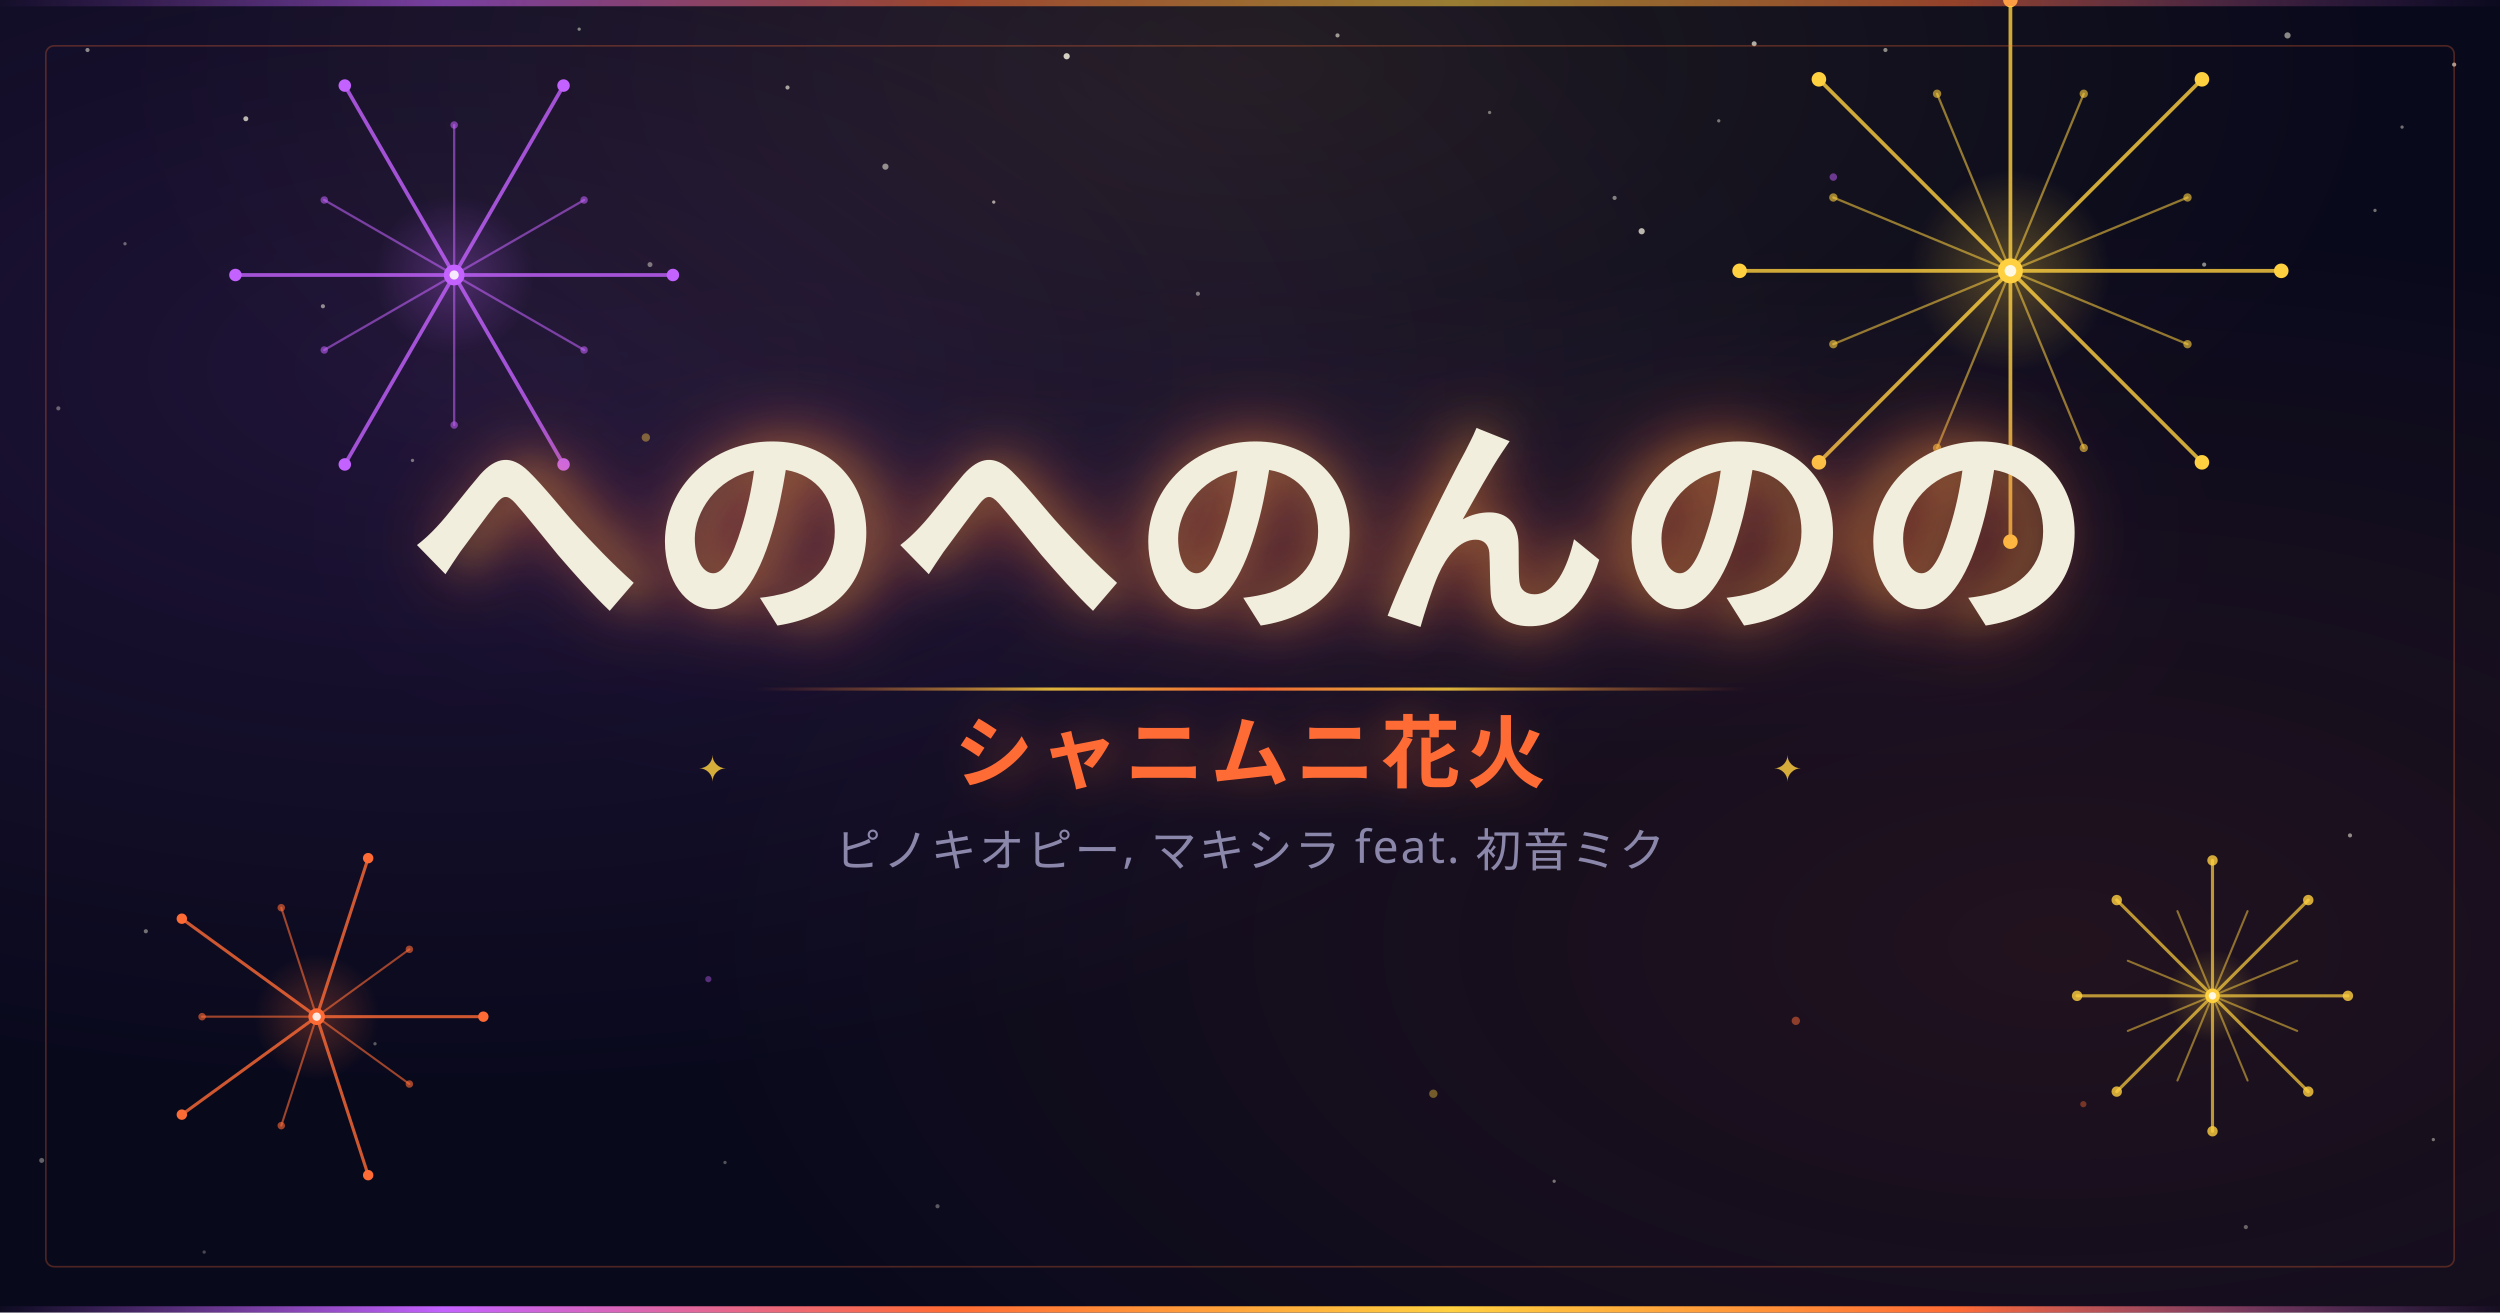
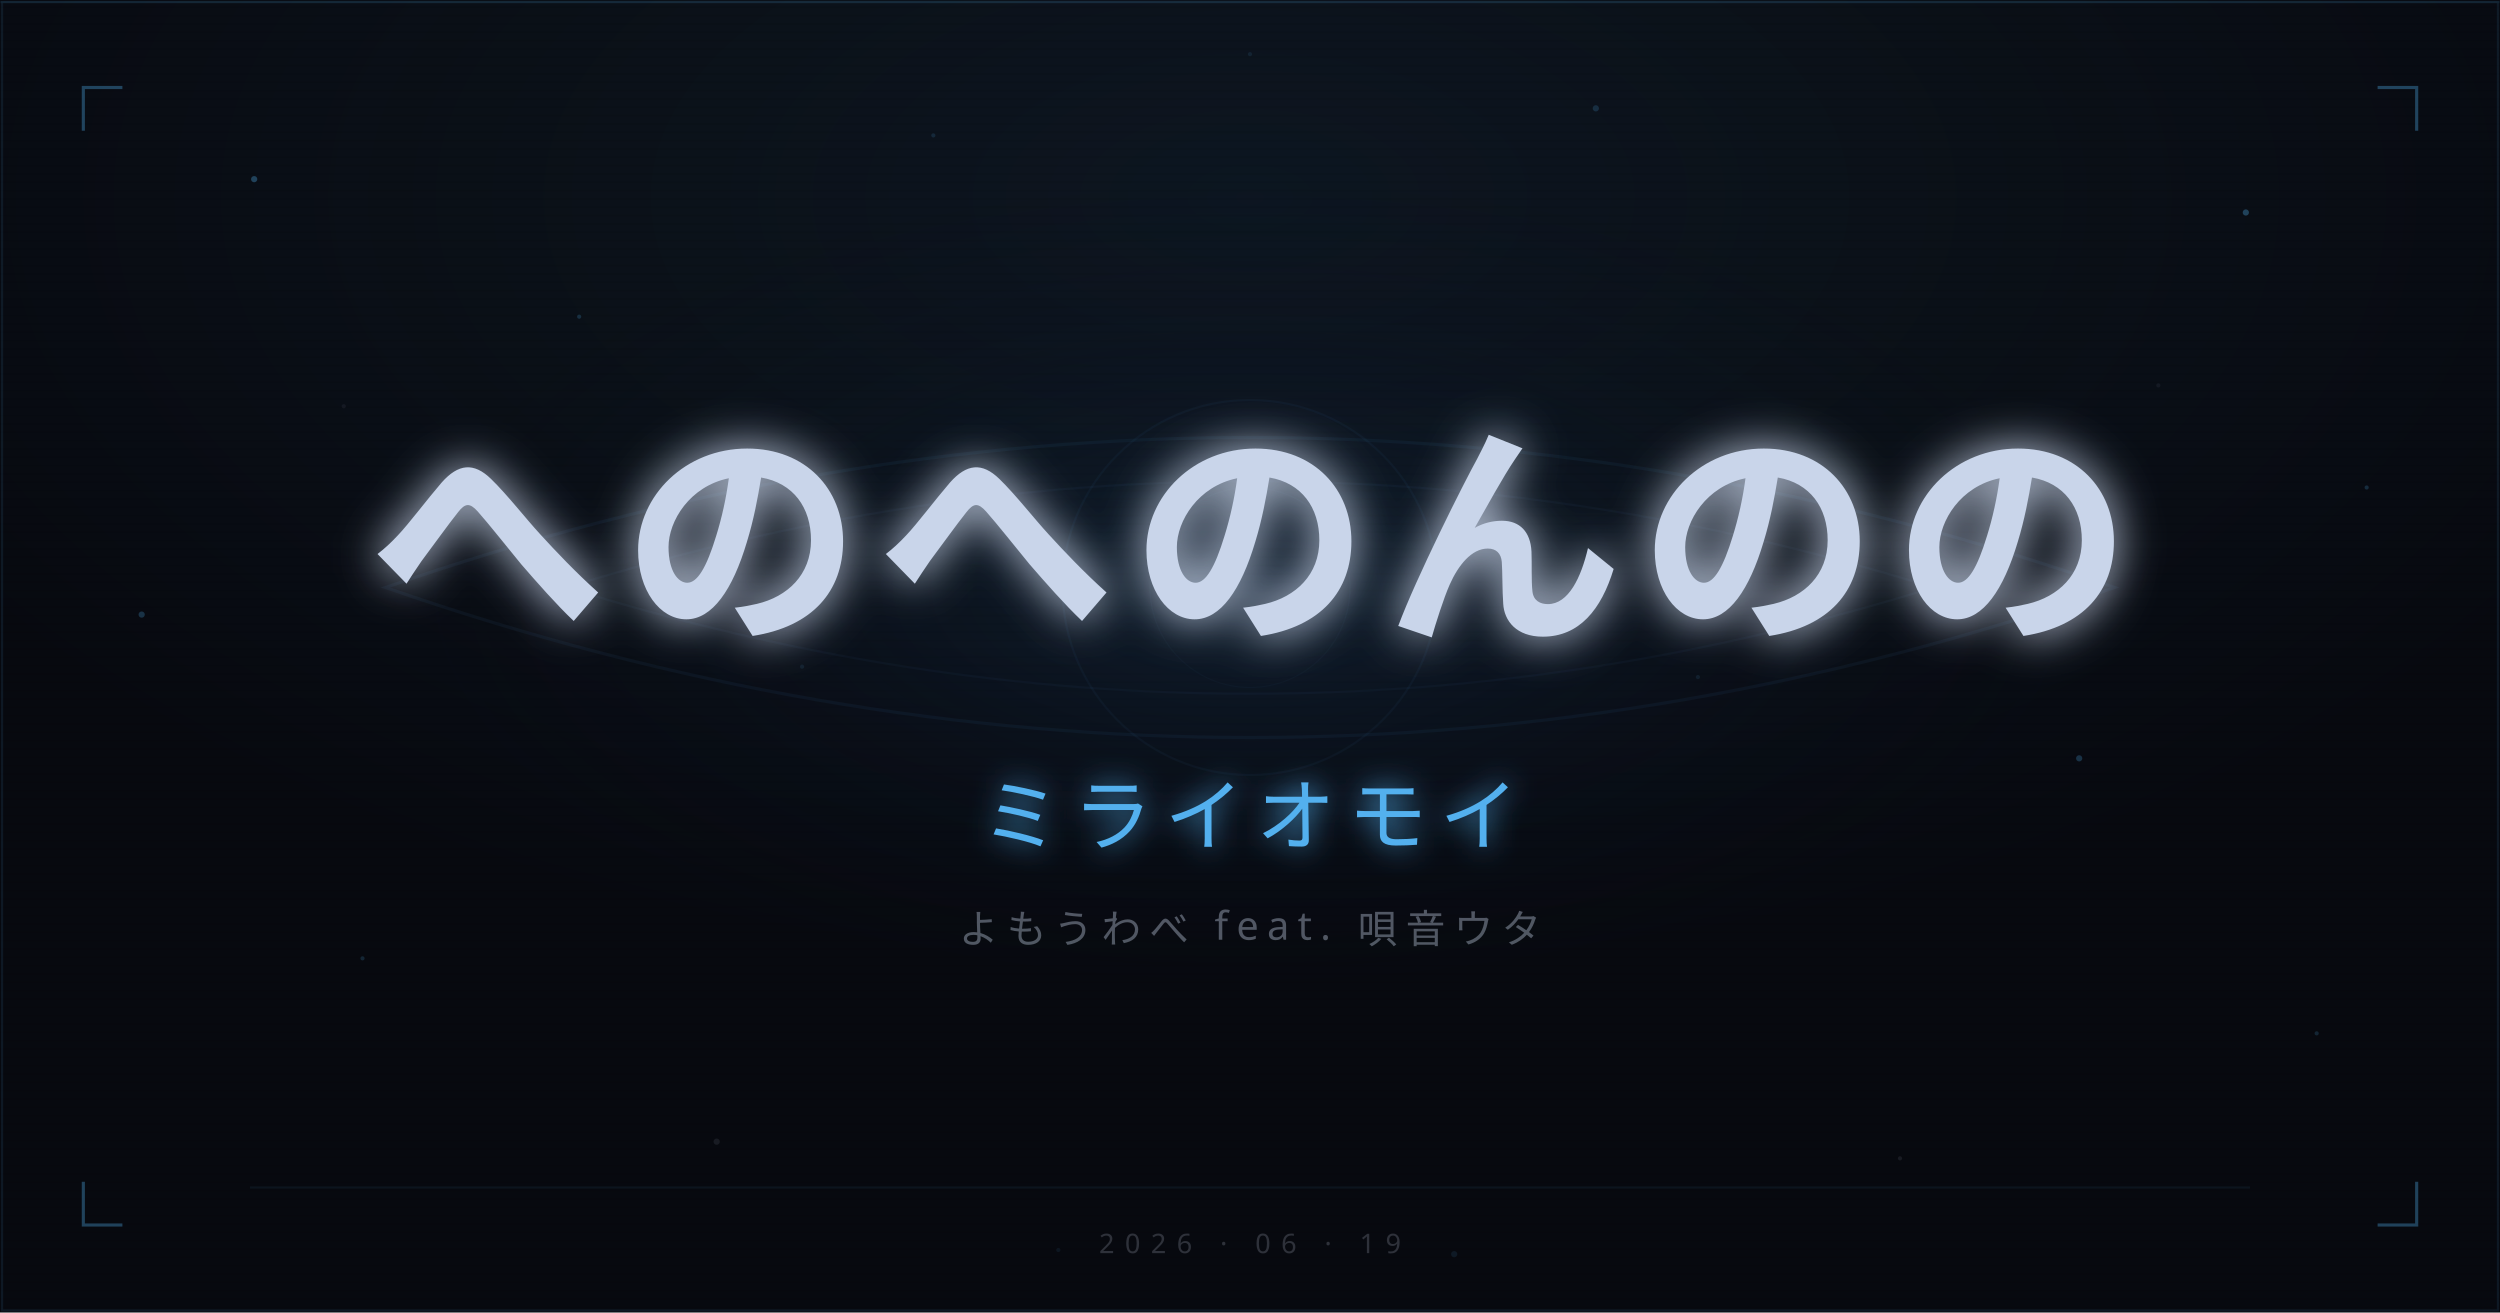
<svg xmlns="http://www.w3.org/2000/svg" width="1200" height="630" viewBox="0 0 1200 630">
  <defs>
-     <radialGradient id="a1" cx="18%" cy="28%" r="55%" gradientUnits="objectBoundingBox">
-       <stop offset="0%" stop-color="#c462ff" stop-opacity=".12" />
-       <stop offset="100%" stop-color="#c462ff" stop-opacity="0" />
+     <radialGradient id="bg-glow" cx="50%" cy="15%" r="60%" gradientUnits="objectBoundingBox">
+       <stop offset="0%" stop-color="#52b0ee" stop-opacity="0.08" />
+       <stop offset="100%" stop-color="#52b0ee" stop-opacity="0" />
    </radialGradient>
-     <radialGradient id="a2" cx="82%" cy="72%" r="55%" gradientUnits="objectBoundingBox">
-       <stop offset="0%" stop-color="#ff6b35" stop-opacity=".10" />
-       <stop offset="100%" stop-color="#ff6b35" stop-opacity="0" />
+     <linearGradient id="h-line" x1="0%" y1="0%" x2="100%" y2="0%">
+       <stop offset="0%" stop-color="#52b0ee" stop-opacity="0" />
+       <stop offset="30%" stop-color="#52b0ee" stop-opacity="0.55" />
+       <stop offset="50%" stop-color="#52b0ee" stop-opacity="0.78" />
+       <stop offset="70%" stop-color="#52b0ee" stop-opacity="0.55" />
+       <stop offset="100%" stop-color="#52b0ee" stop-opacity="0" />
+     </linearGradient>
+     <linearGradient id="h-line-thin" x1="0%" y1="0%" x2="100%" y2="0%">
+       <stop offset="0%" stop-color="#52b0ee" stop-opacity="0" />
+       <stop offset="50%" stop-color="#52b0ee" stop-opacity="0.28" />
+       <stop offset="100%" stop-color="#52b0ee" stop-opacity="0" />
+     </linearGradient>
+     <radialGradient id="iris-grad" cx="50%" cy="50%" r="50%">
+       <stop offset="0%" stop-color="#1a3a5c" stop-opacity="0.32" />
+       <stop offset="55%" stop-color="#0d1a2e" stop-opacity="0.14" />
+       <stop offset="100%" stop-color="#07090f" stop-opacity="0" />
    </radialGradient>
-     <radialGradient id="a3" cx="50%" cy="5%" r="45%" gradientUnits="objectBoundingBox">
-       <stop offset="0%" stop-color="#ffd040" stop-opacity=".09" />
-       <stop offset="100%" stop-color="#ffd040" stop-opacity="0" />
-     </radialGradient>
-     <radialGradient id="gw" cx="50%" cy="50%" r="50%">
-       <stop offset="0%" stop-color="#ffd040" stop-opacity=".55" />
-       <stop offset="100%" stop-color="#ffd040" stop-opacity="0" />
-     </radialGradient>
-     <radialGradient id="gc" cx="50%" cy="50%" r="50%">
-       <stop offset="0%" stop-color="#c462ff" stop-opacity=".55" />
-       <stop offset="100%" stop-color="#c462ff" stop-opacity="0" />
-     </radialGradient>
-     <radialGradient id="ga" cx="50%" cy="50%" r="50%">
-       <stop offset="0%" stop-color="#ff6b35" stop-opacity=".55" />
-       <stop offset="100%" stop-color="#ff6b35" stop-opacity="0" />
-     </radialGradient>
-     <linearGradient id="rb" x1="0%" y1="0%" x2="100%" y2="0%">
-       <stop offset="0%" stop-color="#c462ff" stop-opacity="0" />
-       <stop offset="18%" stop-color="#c462ff" />
-       <stop offset="38%" stop-color="#ff6b35" />
-       <stop offset="58%" stop-color="#ffd040" />
-       <stop offset="78%" stop-color="#ff6b35" />
-       <stop offset="100%" stop-color="#c462ff" stop-opacity="0" />
-     </linearGradient>
-     <linearGradient id="dv" x1="0%" y1="0%" x2="100%" y2="0%">
-       <stop offset="0%" stop-color="#ff6b35" stop-opacity="0" />
-       <stop offset="30%" stop-color="#ffd040" stop-opacity=".85" />
-       <stop offset="50%" stop-color="#ff6b35" stop-opacity=".95" />
-       <stop offset="70%" stop-color="#ffd040" stop-opacity=".85" />
-       <stop offset="100%" stop-color="#ff6b35" stop-opacity="0" />
-     </linearGradient>
-     <filter id="fo" x="-40%" y="-300%" width="180%" height="700%">
-       <feGaussianBlur stdDeviation="18" />
+     <pattern id="scan" x="0" y="0" width="1200" height="4" patternUnits="userSpaceOnUse">
+       <rect x="0" y="3" width="1200" height="1" fill="#000000" fill-opacity="0.065" />
+     </pattern>
+     <filter id="glow-title" x="-18%" y="-90%" width="136%" height="280%">
+       <feGaussianBlur in="SourceGraphic" stdDeviation="11" result="blur" />
+       <feMerge>
+         <feMergeNode in="blur" />
+         <feMergeNode in="SourceGraphic" />
+       </feMerge>
    </filter>
-     <filter id="fp" x="-55%" y="-450%" width="210%" height="1000%">
-       <feGaussianBlur stdDeviation="42" />
-     </filter>
-     <filter id="fs" x="-25%" y="-200%" width="150%" height="500%">
-       <feGaussianBlur stdDeviation="9" />
-     </filter>
-     <filter id="fa" x="-30%" y="-200%" width="160%" height="500%">
-       <feGaussianBlur stdDeviation="10" />
+     <filter id="glow-accent" x="-14%" y="-90%" width="128%" height="280%">
+       <feGaussianBlur in="SourceGraphic" stdDeviation="7" result="blur" />
+       <feMerge>
+         <feMergeNode in="blur" />
+         <feMergeNode in="SourceGraphic" />
+       </feMerge>
    </filter>
  </defs>
-   <rect width="1200" height="630" fill="#09091c" />
-   <rect width="1200" height="630" fill="url(#a1)" />
-   <rect width="1200" height="630" fill="url(#a2)" />
-   <rect width="1200" height="630" fill="url(#a3)" />
-   <g fill="#f2eedd">
-     <circle cx="42" cy="24" r="1" opacity=".55" />
-     <circle cx="118" cy="57" r="1.2" opacity=".75" />
-     <circle cx="278" cy="14" r=".8" opacity=".5" />
-     <circle cx="378" cy="42" r="1" opacity=".65" />
-     <circle cx="512" cy="27" r="1.5" opacity=".85" />
-     <circle cx="642" cy="17" r="1" opacity=".6" />
-     <circle cx="715" cy="54" r=".8" opacity=".45" />
-     <circle cx="842" cy="21" r="1.2" opacity=".7" />
-     <circle cx="1098" cy="17" r="1.5" opacity=".55" />
-     <circle cx="1153" cy="61" r=".8" opacity=".45" />
-     <circle cx="1178" cy="31" r="1" opacity=".65" />
-     <circle cx="60" cy="117" r=".8" opacity=".4" />
-     <circle cx="155" cy="147" r="1" opacity=".55" />
-     <circle cx="312" cy="127" r="1.2" opacity=".45" />
-     <circle cx="477" cy="97" r=".8" opacity=".65" />
-     <circle cx="575" cy="141" r="1" opacity=".45" />
-     <circle cx="788" cy="111" r="1.5" opacity=".75" />
-     <circle cx="1058" cy="127" r="1" opacity=".55" />
-     <circle cx="1140" cy="101" r=".8" opacity=".45" />
-     <circle cx="28" cy="196" r="1" opacity=".38" />
-     <circle cx="198" cy="221" r=".8" opacity=".45" />
-     <circle cx="70" cy="447" r="1" opacity=".45" />
-     <circle cx="180" cy="501" r=".8" opacity=".35" />
-     <circle cx="1128" cy="401" r="1" opacity=".55" />
-     <circle cx="1168" cy="547" r=".8" opacity=".45" />
-     <circle cx="20" cy="557" r="1.2" opacity=".38" />
-     <circle cx="98" cy="601" r=".8" opacity=".28" />
-     <circle cx="450" cy="579" r="1" opacity=".35" />
-     <circle cx="746" cy="567" r=".8" opacity=".45" />
-     <circle cx="1078" cy="589" r="1" opacity=".38" />
-     <circle cx="348" cy="558" r=".8" opacity=".32" />
-     <circle cx="905" cy="24" r="1" opacity=".55" />
-     <circle cx="825" cy="58" r=".8" opacity=".45" />
-     <circle cx="425" cy="80" r="1.5" opacity=".55" />
-     <circle cx="775" cy="95" r="1" opacity=".5" />
-   </g>
-   <circle cx="310" cy="210" r="2" fill="#ffd040" opacity=".42" />
-   <circle cx="880" cy="85" r="1.8" fill="#c462ff" opacity=".5" />
-   <circle cx="340" cy="470" r="1.5" fill="#c462ff" opacity=".4" />
-   <circle cx="862" cy="490" r="2" fill="#ff6b35" opacity=".5" />
-   <circle cx="1000" cy="530" r="1.5" fill="#ff6b35" opacity=".4" />
-   <circle cx="688" cy="525" r="2" fill="#ffd040" opacity=".4" />
-   <g transform="translate(965,130)">
-     <circle r="48" fill="url(#gw)" opacity=".55" />
-     <g stroke="#ffd040" stroke-linecap="round">
-       <line x1="0" y1="0" x2="130" y2="0" stroke-width="1.8" stroke-opacity=".8" />
-       <line x1="0" y1="0" x2="130" y2="0" stroke-width="1.8" stroke-opacity=".8" transform="rotate(45)" />
-       <line x1="0" y1="0" x2="130" y2="0" stroke-width="1.8" stroke-opacity=".8" transform="rotate(90)" />
-       <line x1="0" y1="0" x2="130" y2="0" stroke-width="1.8" stroke-opacity=".8" transform="rotate(135)" />
-       <line x1="0" y1="0" x2="130" y2="0" stroke-width="1.8" stroke-opacity=".8" transform="rotate(180)" />
-       <line x1="0" y1="0" x2="130" y2="0" stroke-width="1.8" stroke-opacity=".8" transform="rotate(225)" />
-       <line x1="0" y1="0" x2="130" y2="0" stroke-width="1.8" stroke-opacity=".8" transform="rotate(270)" />
-       <line x1="0" y1="0" x2="130" y2="0" stroke-width="1.8" stroke-opacity=".8" transform="rotate(315)" />
-       <line x1="0" y1="0" x2="92" y2="0" stroke-width="1.1" stroke-opacity=".55" transform="rotate(22.5)" />
-       <line x1="0" y1="0" x2="92" y2="0" stroke-width="1.1" stroke-opacity=".55" transform="rotate(67.5)" />
-       <line x1="0" y1="0" x2="92" y2="0" stroke-width="1.1" stroke-opacity=".55" transform="rotate(112.5)" />
-       <line x1="0" y1="0" x2="92" y2="0" stroke-width="1.1" stroke-opacity=".55" transform="rotate(157.5)" />
-       <line x1="0" y1="0" x2="92" y2="0" stroke-width="1.1" stroke-opacity=".55" transform="rotate(202.5)" />
-       <line x1="0" y1="0" x2="92" y2="0" stroke-width="1.1" stroke-opacity=".55" transform="rotate(247.5)" />
-       <line x1="0" y1="0" x2="92" y2="0" stroke-width="1.1" stroke-opacity=".55" transform="rotate(292.5)" />
-       <line x1="0" y1="0" x2="92" y2="0" stroke-width="1.1" stroke-opacity=".55" transform="rotate(337.5)" />
-     </g>
-     <g fill="#ffd040">
-       <circle cx="130" cy="0" r="3.5" />
-       <circle cx="130" cy="0" r="3.5" transform="rotate(45)" />
-       <circle cx="130" cy="0" r="3.5" transform="rotate(90)" />
-       <circle cx="130" cy="0" r="3.5" transform="rotate(135)" />
-       <circle cx="130" cy="0" r="3.5" transform="rotate(180)" />
-       <circle cx="130" cy="0" r="3.5" transform="rotate(225)" />
-       <circle cx="130" cy="0" r="3.5" transform="rotate(270)" />
-       <circle cx="130" cy="0" r="3.5" transform="rotate(315)" />
-     </g>
-     <g fill="#ffd040" opacity=".6">
-       <circle cx="92" cy="0" r="2" transform="rotate(22.5)" />
-       <circle cx="92" cy="0" r="2" transform="rotate(67.5)" />
-       <circle cx="92" cy="0" r="2" transform="rotate(112.5)" />
-       <circle cx="92" cy="0" r="2" transform="rotate(157.5)" />
-       <circle cx="92" cy="0" r="2" transform="rotate(202.5)" />
-       <circle cx="92" cy="0" r="2" transform="rotate(247.5)" />
-       <circle cx="92" cy="0" r="2" transform="rotate(292.5)" />
-       <circle cx="92" cy="0" r="2" transform="rotate(337.5)" />
-     </g>
-     <circle r="6" fill="#ffd040" />
-     <circle r="2.8" fill="#ffffff" opacity=".85" />
-   </g>
-   <g transform="translate(218,132)">
-     <circle r="38" fill="url(#gc)" opacity=".5" />
-     <g stroke="#c462ff" stroke-linecap="round">
-       <line x1="0" y1="0" x2="105" y2="0" stroke-width="1.8" stroke-opacity=".8" />
-       <line x1="0" y1="0" x2="105" y2="0" stroke-width="1.8" stroke-opacity=".8" transform="rotate(60)" />
-       <line x1="0" y1="0" x2="105" y2="0" stroke-width="1.8" stroke-opacity=".8" transform="rotate(120)" />
-       <line x1="0" y1="0" x2="105" y2="0" stroke-width="1.8" stroke-opacity=".8" transform="rotate(180)" />
-       <line x1="0" y1="0" x2="105" y2="0" stroke-width="1.8" stroke-opacity=".8" transform="rotate(240)" />
-       <line x1="0" y1="0" x2="105" y2="0" stroke-width="1.8" stroke-opacity=".8" transform="rotate(300)" />
-       <line x1="0" y1="0" x2="72" y2="0" stroke-width="1.1" stroke-opacity=".55" transform="rotate(30)" />
-       <line x1="0" y1="0" x2="72" y2="0" stroke-width="1.1" stroke-opacity=".55" transform="rotate(90)" />
-       <line x1="0" y1="0" x2="72" y2="0" stroke-width="1.1" stroke-opacity=".55" transform="rotate(150)" />
-       <line x1="0" y1="0" x2="72" y2="0" stroke-width="1.1" stroke-opacity=".55" transform="rotate(210)" />
-       <line x1="0" y1="0" x2="72" y2="0" stroke-width="1.1" stroke-opacity=".55" transform="rotate(270)" />
-       <line x1="0" y1="0" x2="72" y2="0" stroke-width="1.1" stroke-opacity=".55" transform="rotate(330)" />
-     </g>
-     <g fill="#c462ff">
-       <circle cx="105" cy="0" r="3" />
-       <circle cx="105" cy="0" r="3" transform="rotate(60)" />
-       <circle cx="105" cy="0" r="3" transform="rotate(120)" />
-       <circle cx="105" cy="0" r="3" transform="rotate(180)" />
-       <circle cx="105" cy="0" r="3" transform="rotate(240)" />
-       <circle cx="105" cy="0" r="3" transform="rotate(300)" />
-     </g>
-     <g fill="#c462ff" opacity=".55">
-       <circle cx="72" cy="0" r="1.8" transform="rotate(30)" />
-       <circle cx="72" cy="0" r="1.8" transform="rotate(90)" />
-       <circle cx="72" cy="0" r="1.8" transform="rotate(150)" />
-       <circle cx="72" cy="0" r="1.8" transform="rotate(210)" />
-       <circle cx="72" cy="0" r="1.8" transform="rotate(270)" />
-       <circle cx="72" cy="0" r="1.8" transform="rotate(330)" />
-     </g>
-     <circle r="5" fill="#c462ff" />
-     <circle r="2.2" fill="#ffffff" opacity=".85" />
-   </g>
-   <g transform="translate(152,488)">
-     <circle r="30" fill="url(#ga)" opacity=".5" />
-     <g stroke="#ff6b35" stroke-linecap="round">
-       <line x1="0" y1="0" x2="80" y2="0" stroke-width="1.5" stroke-opacity=".8" />
-       <line x1="0" y1="0" x2="80" y2="0" stroke-width="1.5" stroke-opacity=".8" transform="rotate(72)" />
-       <line x1="0" y1="0" x2="80" y2="0" stroke-width="1.5" stroke-opacity=".8" transform="rotate(144)" />
-       <line x1="0" y1="0" x2="80" y2="0" stroke-width="1.5" stroke-opacity=".8" transform="rotate(216)" />
-       <line x1="0" y1="0" x2="80" y2="0" stroke-width="1.5" stroke-opacity=".8" transform="rotate(288)" />
-       <line x1="0" y1="0" x2="55" y2="0" stroke-width="1" stroke-opacity=".6" transform="rotate(36)" />
-       <line x1="0" y1="0" x2="55" y2="0" stroke-width="1" stroke-opacity=".6" transform="rotate(108)" />
-       <line x1="0" y1="0" x2="55" y2="0" stroke-width="1" stroke-opacity=".6" transform="rotate(180)" />
-       <line x1="0" y1="0" x2="55" y2="0" stroke-width="1" stroke-opacity=".6" transform="rotate(252)" />
-       <line x1="0" y1="0" x2="55" y2="0" stroke-width="1" stroke-opacity=".6" transform="rotate(324)" />
-     </g>
-     <g fill="#ff6b35">
-       <circle cx="80" cy="0" r="2.5" />
-       <circle cx="80" cy="0" r="2.5" transform="rotate(72)" />
-       <circle cx="80" cy="0" r="2.5" transform="rotate(144)" />
-       <circle cx="80" cy="0" r="2.5" transform="rotate(216)" />
-       <circle cx="80" cy="0" r="2.5" transform="rotate(288)" />
-     </g>
-     <g fill="#ff6b35" opacity=".6">
-       <circle cx="55" cy="0" r="1.8" transform="rotate(36)" />
-       <circle cx="55" cy="0" r="1.8" transform="rotate(108)" />
-       <circle cx="55" cy="0" r="1.8" transform="rotate(180)" />
-       <circle cx="55" cy="0" r="1.8" transform="rotate(252)" />
-       <circle cx="55" cy="0" r="1.8" transform="rotate(324)" />
-     </g>
-     <circle r="4" fill="#ff6b35" />
-     <circle r="2" fill="#ffffff" opacity=".85" />
-   </g>
-   <g transform="translate(1062,478)">
-     <circle r="22" fill="url(#gw)" opacity=".45" />
-     <g stroke="#ffd040" stroke-linecap="round">
-       <line x1="0" y1="0" x2="65" y2="0" stroke-width="1.5" stroke-opacity=".7" />
-       <line x1="0" y1="0" x2="65" y2="0" stroke-width="1.5" stroke-opacity=".7" transform="rotate(45)" />
-       <line x1="0" y1="0" x2="65" y2="0" stroke-width="1.5" stroke-opacity=".7" transform="rotate(90)" />
-       <line x1="0" y1="0" x2="65" y2="0" stroke-width="1.5" stroke-opacity=".7" transform="rotate(135)" />
-       <line x1="0" y1="0" x2="65" y2="0" stroke-width="1.5" stroke-opacity=".7" transform="rotate(180)" />
-       <line x1="0" y1="0" x2="65" y2="0" stroke-width="1.5" stroke-opacity=".7" transform="rotate(225)" />
-       <line x1="0" y1="0" x2="65" y2="0" stroke-width="1.5" stroke-opacity=".7" transform="rotate(270)" />
-       <line x1="0" y1="0" x2="65" y2="0" stroke-width="1.5" stroke-opacity=".7" transform="rotate(315)" />
-       <line x1="0" y1="0" x2="44" y2="0" stroke-width="1" stroke-opacity=".5" transform="rotate(22.5)" />
-       <line x1="0" y1="0" x2="44" y2="0" stroke-width="1" stroke-opacity=".5" transform="rotate(67.5)" />
-       <line x1="0" y1="0" x2="44" y2="0" stroke-width="1" stroke-opacity=".5" transform="rotate(112.5)" />
-       <line x1="0" y1="0" x2="44" y2="0" stroke-width="1" stroke-opacity=".5" transform="rotate(157.5)" />
-       <line x1="0" y1="0" x2="44" y2="0" stroke-width="1" stroke-opacity=".5" transform="rotate(202.5)" />
-       <line x1="0" y1="0" x2="44" y2="0" stroke-width="1" stroke-opacity=".5" transform="rotate(247.5)" />
-       <line x1="0" y1="0" x2="44" y2="0" stroke-width="1" stroke-opacity=".5" transform="rotate(292.5)" />
-       <line x1="0" y1="0" x2="44" y2="0" stroke-width="1" stroke-opacity=".5" transform="rotate(337.5)" />
-     </g>
-     <g fill="#ffd040" opacity=".8">
-       <circle cx="65" cy="0" r="2.5" />
-       <circle cx="65" cy="0" r="2.5" transform="rotate(45)" />
-       <circle cx="65" cy="0" r="2.5" transform="rotate(90)" />
-       <circle cx="65" cy="0" r="2.5" transform="rotate(135)" />
-       <circle cx="65" cy="0" r="2.5" transform="rotate(180)" />
-       <circle cx="65" cy="0" r="2.5" transform="rotate(225)" />
-       <circle cx="65" cy="0" r="2.5" transform="rotate(270)" />
-       <circle cx="65" cy="0" r="2.5" transform="rotate(315)" />
-     </g>
-     <circle r="3.5" fill="#ffd040" />
-     <circle r="1.8" fill="#ffffff" opacity=".85" />
-   </g>
-   <rect x="22" y="22" width="1156" height="586" rx="4" fill="none" stroke="#ff6b35" stroke-width=".8" stroke-opacity=".28" />
-   <text x="600" y="295" text-anchor="middle" font-family="sans-serif" font-size="112" font-weight="900" fill="#c462ff" opacity=".18" filter="url(#fp)">へのへのんのの</text>
-   <text x="600" y="295" text-anchor="middle" font-family="sans-serif" font-size="112" font-weight="900" fill="#ff6b35" opacity=".65" filter="url(#fo)">へのへのんのの</text>
-   <text x="600" y="295" text-anchor="middle" font-family="sans-serif" font-size="112" font-weight="900" fill="#ffd040" opacity=".22" filter="url(#fs)">へのへのんのの</text>
-   <text x="600" y="295" text-anchor="middle" font-family="sans-serif" font-size="112" font-weight="900" fill="#f2eedd" letter-spacing="4">へのへのんのの</text>
-   <rect x="360" y="330" width="480" height="1.5" fill="url(#dv)" />
-   <text x="342" y="375" text-anchor="middle" font-family="sans-serif" font-size="17" fill="#ffd040" opacity=".82">✦</text>
-   <text x="858" y="375" text-anchor="middle" font-family="sans-serif" font-size="17" fill="#ffd040" opacity=".82">✦</text>
-   <text x="600" y="375" text-anchor="middle" font-family="sans-serif" font-size="38" font-weight="700" fill="#ff6b35" opacity=".38" filter="url(#fa)">シャニムニ花火</text>
-   <text x="600" y="375" text-anchor="middle" font-family="sans-serif" font-size="38" font-weight="700" fill="#ff6b35" letter-spacing="3">シャニムニ花火</text>
-   <text x="600" y="416" text-anchor="middle" font-family="sans-serif" font-size="22" fill="#8b87aa" letter-spacing="1">ピノキオピー, マキシラ feat. 初音ミク</text>
-   <rect x="0" y="0" width="1200" height="3" fill="url(#rb)" opacity=".55" />
-   <rect x="0" y="627" width="1200" height="3" fill="url(#rb)" />
+   <rect width="1200" height="630" fill="#07090f" />
+   <rect width="1200" height="630" fill="url(#bg-glow)" />
+   <rect width="1200" height="630" fill="url(#scan)" />
+   <ellipse cx="600" cy="282" rx="430" ry="205" fill="url(#iris-grad)" />
+   <path d="M 185 282 Q 600 138 1015 282 Q 600 426 185 282 Z" fill="none" stroke="#52b0ee" stroke-opacity="0.055" stroke-width="1.5" />
+   <path d="M 272 282 Q 600 180 928 282 Q 600 384 272 282 Z" fill="none" stroke="#52b0ee" stroke-opacity="0.038" stroke-width="1" />
+   <circle cx="600" cy="282" r="90" fill="none" stroke="#52b0ee" stroke-opacity="0.042" stroke-width="1" />
+   <circle cx="600" cy="282" r="48" fill="none" stroke="#52b0ee" stroke-opacity="0.032" stroke-width="0.5" />
+   <rect x="1" y="1" width="1198" height="628" fill="none" stroke="#52b0ee" stroke-opacity="0.1" stroke-width="1" />
+   <path d="M 58 42 L 40 42 L 40 62" fill="none" stroke="#52b0ee" stroke-opacity="0.34" stroke-width="1.5" stroke-linecap="square" />
+   <path d="M 1142 42 L 1160 42 L 1160 62" fill="none" stroke="#52b0ee" stroke-opacity="0.34" stroke-width="1.5" stroke-linecap="square" />
+   <path d="M 58 588 L 40 588 L 40 568" fill="none" stroke="#52b0ee" stroke-opacity="0.34" stroke-width="1.5" stroke-linecap="square" />
+   <path d="M 1142 588 L 1160 588 L 1160 568" fill="none" stroke="#52b0ee" stroke-opacity="0.34" stroke-width="1.5" stroke-linecap="square" />
+   <circle cx="122" cy="86" r="1.5" fill="#52b0ee" fill-opacity="0.32" />
+   <circle cx="278" cy="152" r="1" fill="#52b0ee" fill-opacity="0.2" />
+   <circle cx="68" cy="295" r="1.5" fill="#52b0ee" fill-opacity="0.24" />
+   <circle cx="174" cy="460" r="1" fill="#52b0ee" fill-opacity="0.17" />
+   <circle cx="1078" cy="102" r="1.5" fill="#52b0ee" fill-opacity="0.32" />
+   <circle cx="1136" cy="234" r="1" fill="#52b0ee" fill-opacity="0.2" />
+   <circle cx="998" cy="364" r="1.5" fill="#52b0ee" fill-opacity="0.24" />
+   <circle cx="1112" cy="496" r="1" fill="#52b0ee" fill-opacity="0.17" />
+   <circle cx="448" cy="65" r="1" fill="#52b0ee" fill-opacity="0.14" />
+   <circle cx="766" cy="52" r="1.5" fill="#52b0ee" fill-opacity="0.18" />
+   <circle cx="344" cy="548" r="1.5" fill="#c9d5ea" fill-opacity="0.09" />
+   <circle cx="912" cy="556" r="1" fill="#c9d5ea" fill-opacity="0.09" />
+   <circle cx="600" cy="26" r="1" fill="#52b0ee" fill-opacity="0.1" />
+   <circle cx="508" cy="600" r="1" fill="#52b0ee" fill-opacity="0.08" />
+   <circle cx="698" cy="602" r="1.5" fill="#52b0ee" fill-opacity="0.1" />
+   <circle cx="165" cy="195" r="1" fill="#c9d5ea" fill-opacity="0.06" />
+   <circle cx="1036" cy="185" r="1" fill="#c9d5ea" fill-opacity="0.06" />
+   <circle cx="385" cy="320" r="1" fill="#52b0ee" fill-opacity="0.1" />
+   <circle cx="815" cy="325" r="1" fill="#52b0ee" fill-opacity="0.1" />
+   <line x1="0" y1="1" x2="1200" y2="1" stroke="#52b0ee" stroke-opacity="0.07" stroke-width="1" />
+   <text x="600" y="260" text-anchor="middle" dominant-baseline="middle" font-family="sans-serif" font-size="114" font-weight="bold" letter-spacing="8" fill="#c9d5ea" filter="url(#glow-title)">へのへのんのの</text>
+   <line x1="155" y1="334" x2="1045" y2="334" stroke="url(#h-line)" stroke-width="1" opacity="0.72" />
+   <line x1="220" y1="342" x2="980" y2="342" stroke="url(#h-line-thin)" stroke-width="0.5" opacity="0.5" />
+   <text x="600" y="392" text-anchor="middle" dominant-baseline="middle" font-family="sans-serif" font-size="38" letter-spacing="6" fill="#52b0ee" filter="url(#glow-accent)">ミライオモイ</text>
+   <text x="600" y="446" text-anchor="middle" dominant-baseline="middle" font-family="sans-serif" font-size="19" letter-spacing="4" fill="#c9d5ea" fill-opacity="0.38">よもうわべ feat. 唄音ウタ</text>
+   <line x1="120" y1="570" x2="1080" y2="570" stroke="#52b0ee" stroke-opacity="0.07" stroke-width="1" />
+   <text x="600" y="597" text-anchor="middle" dominant-baseline="middle" font-family="sans-serif" font-size="13" letter-spacing="5" fill="#c9d5ea" fill-opacity="0.2">2026 · 06 · 19</text>
</svg>
